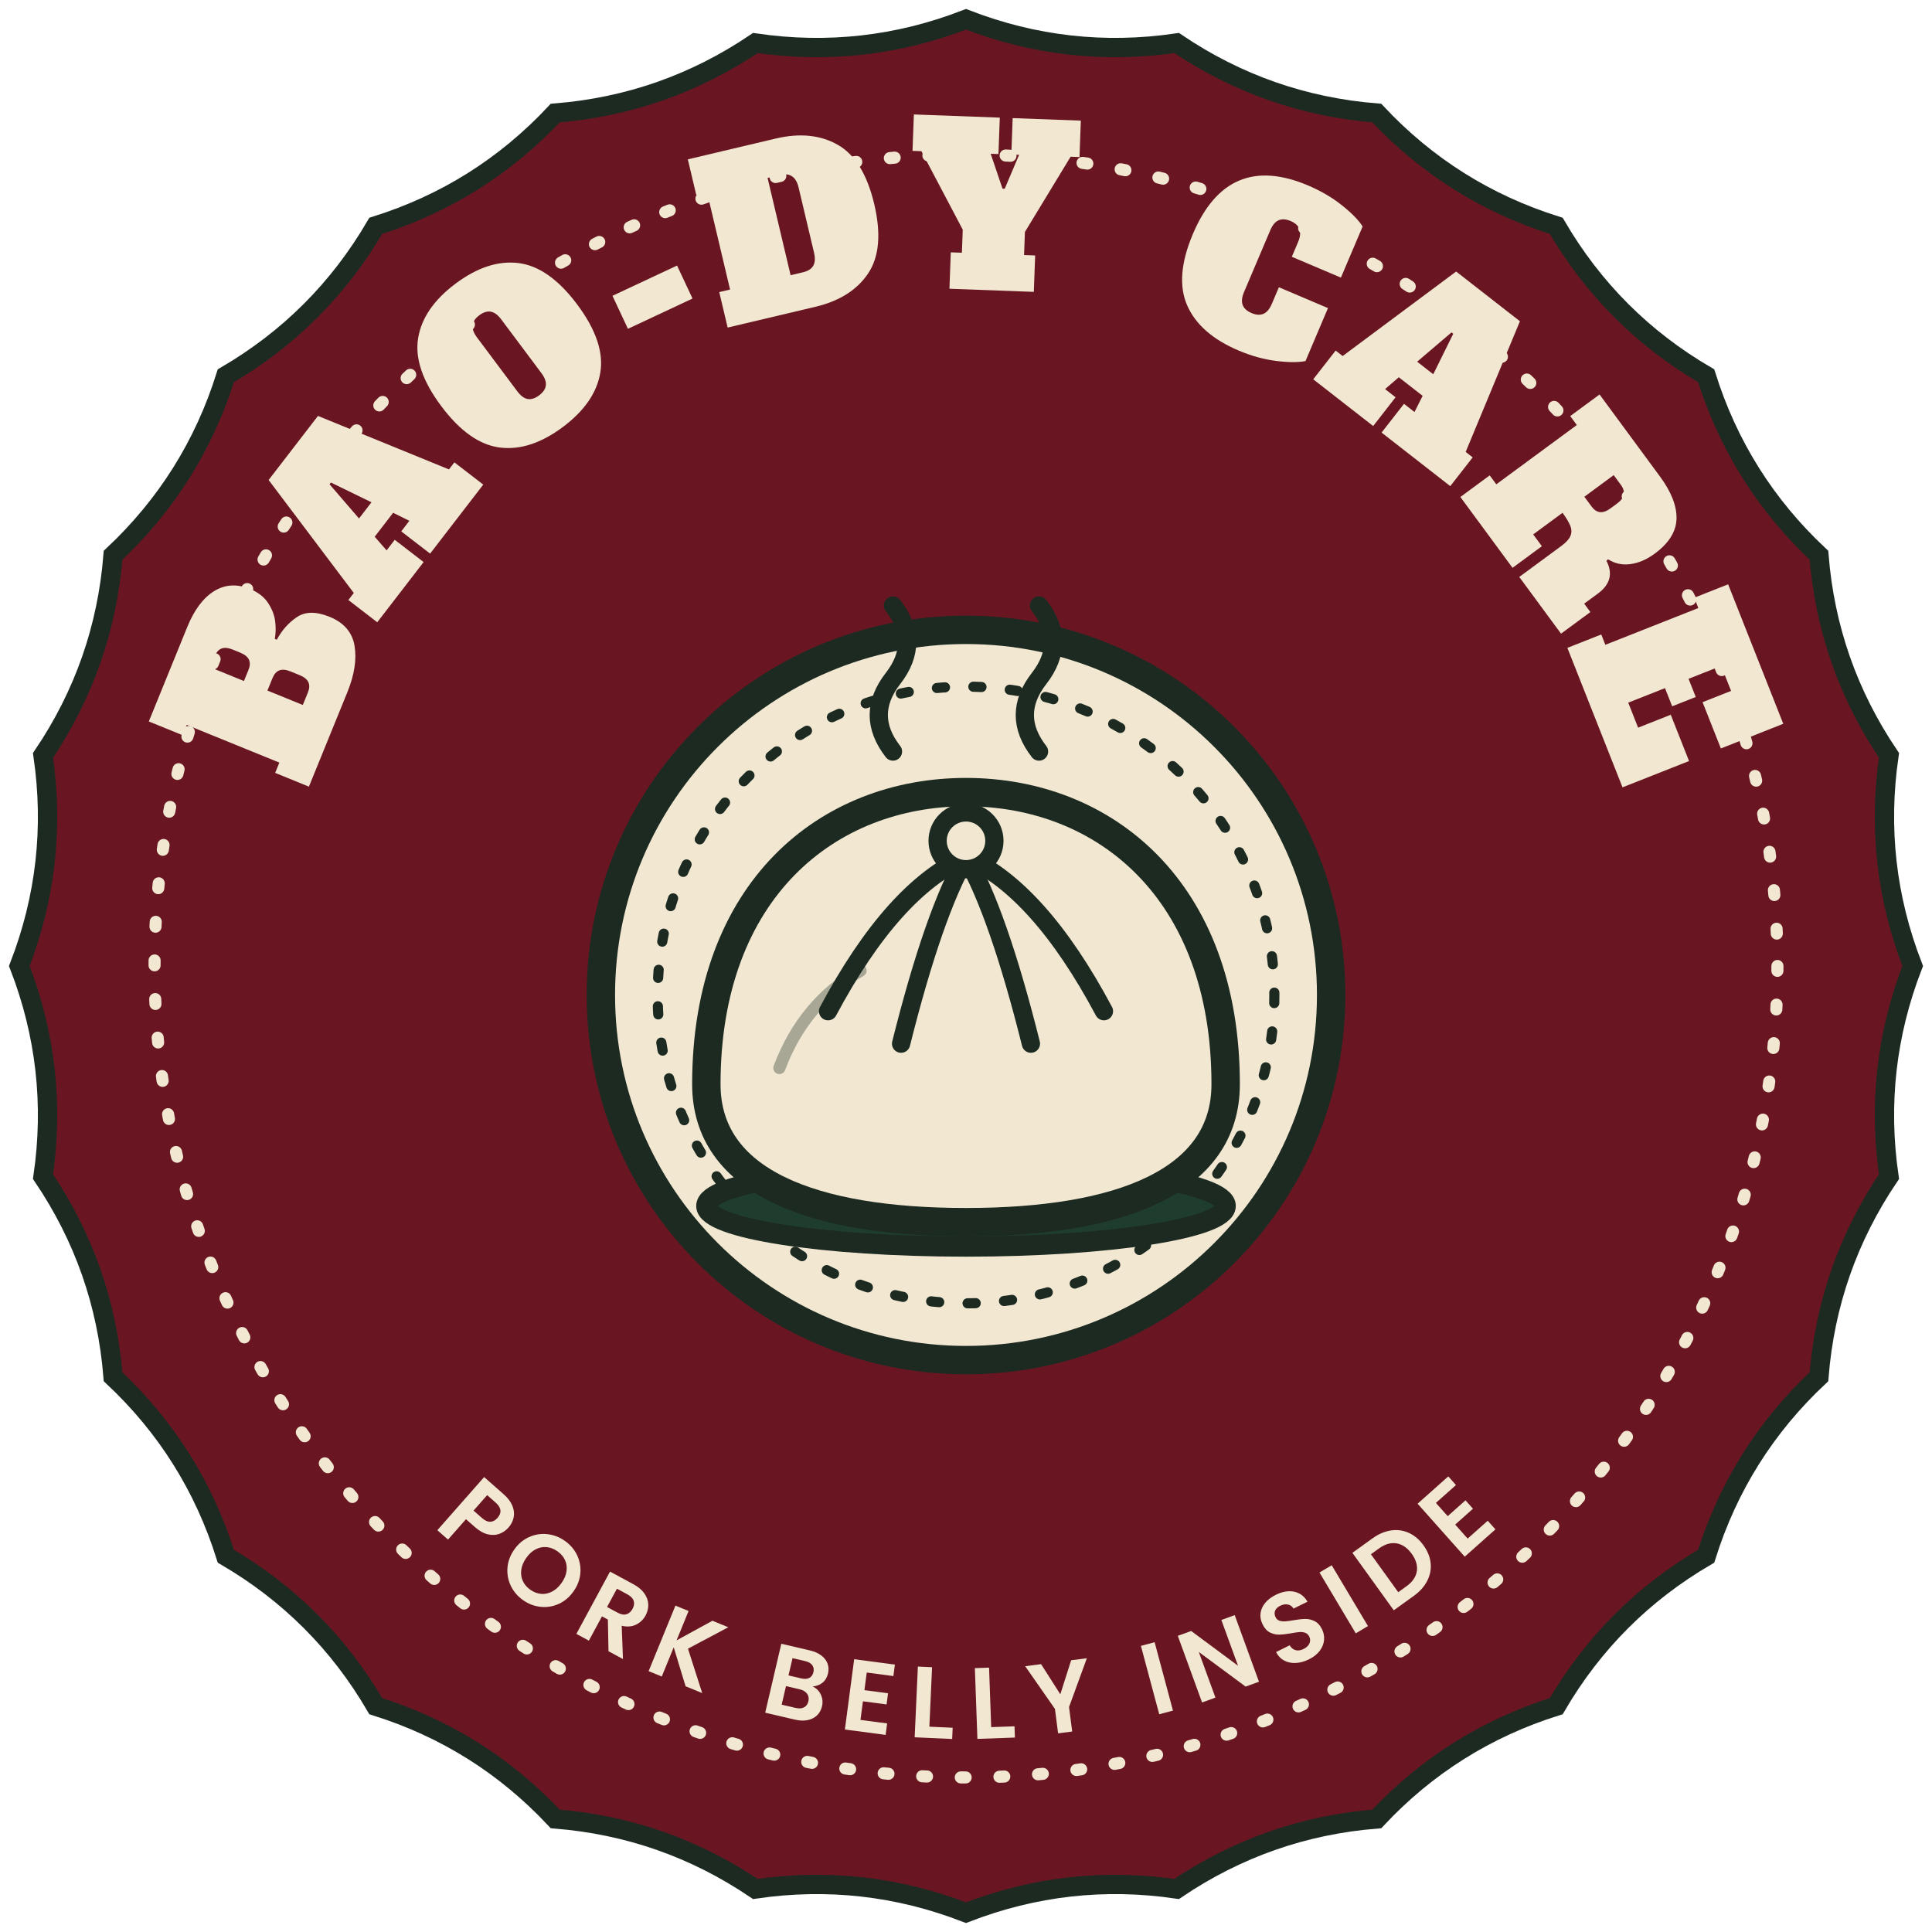
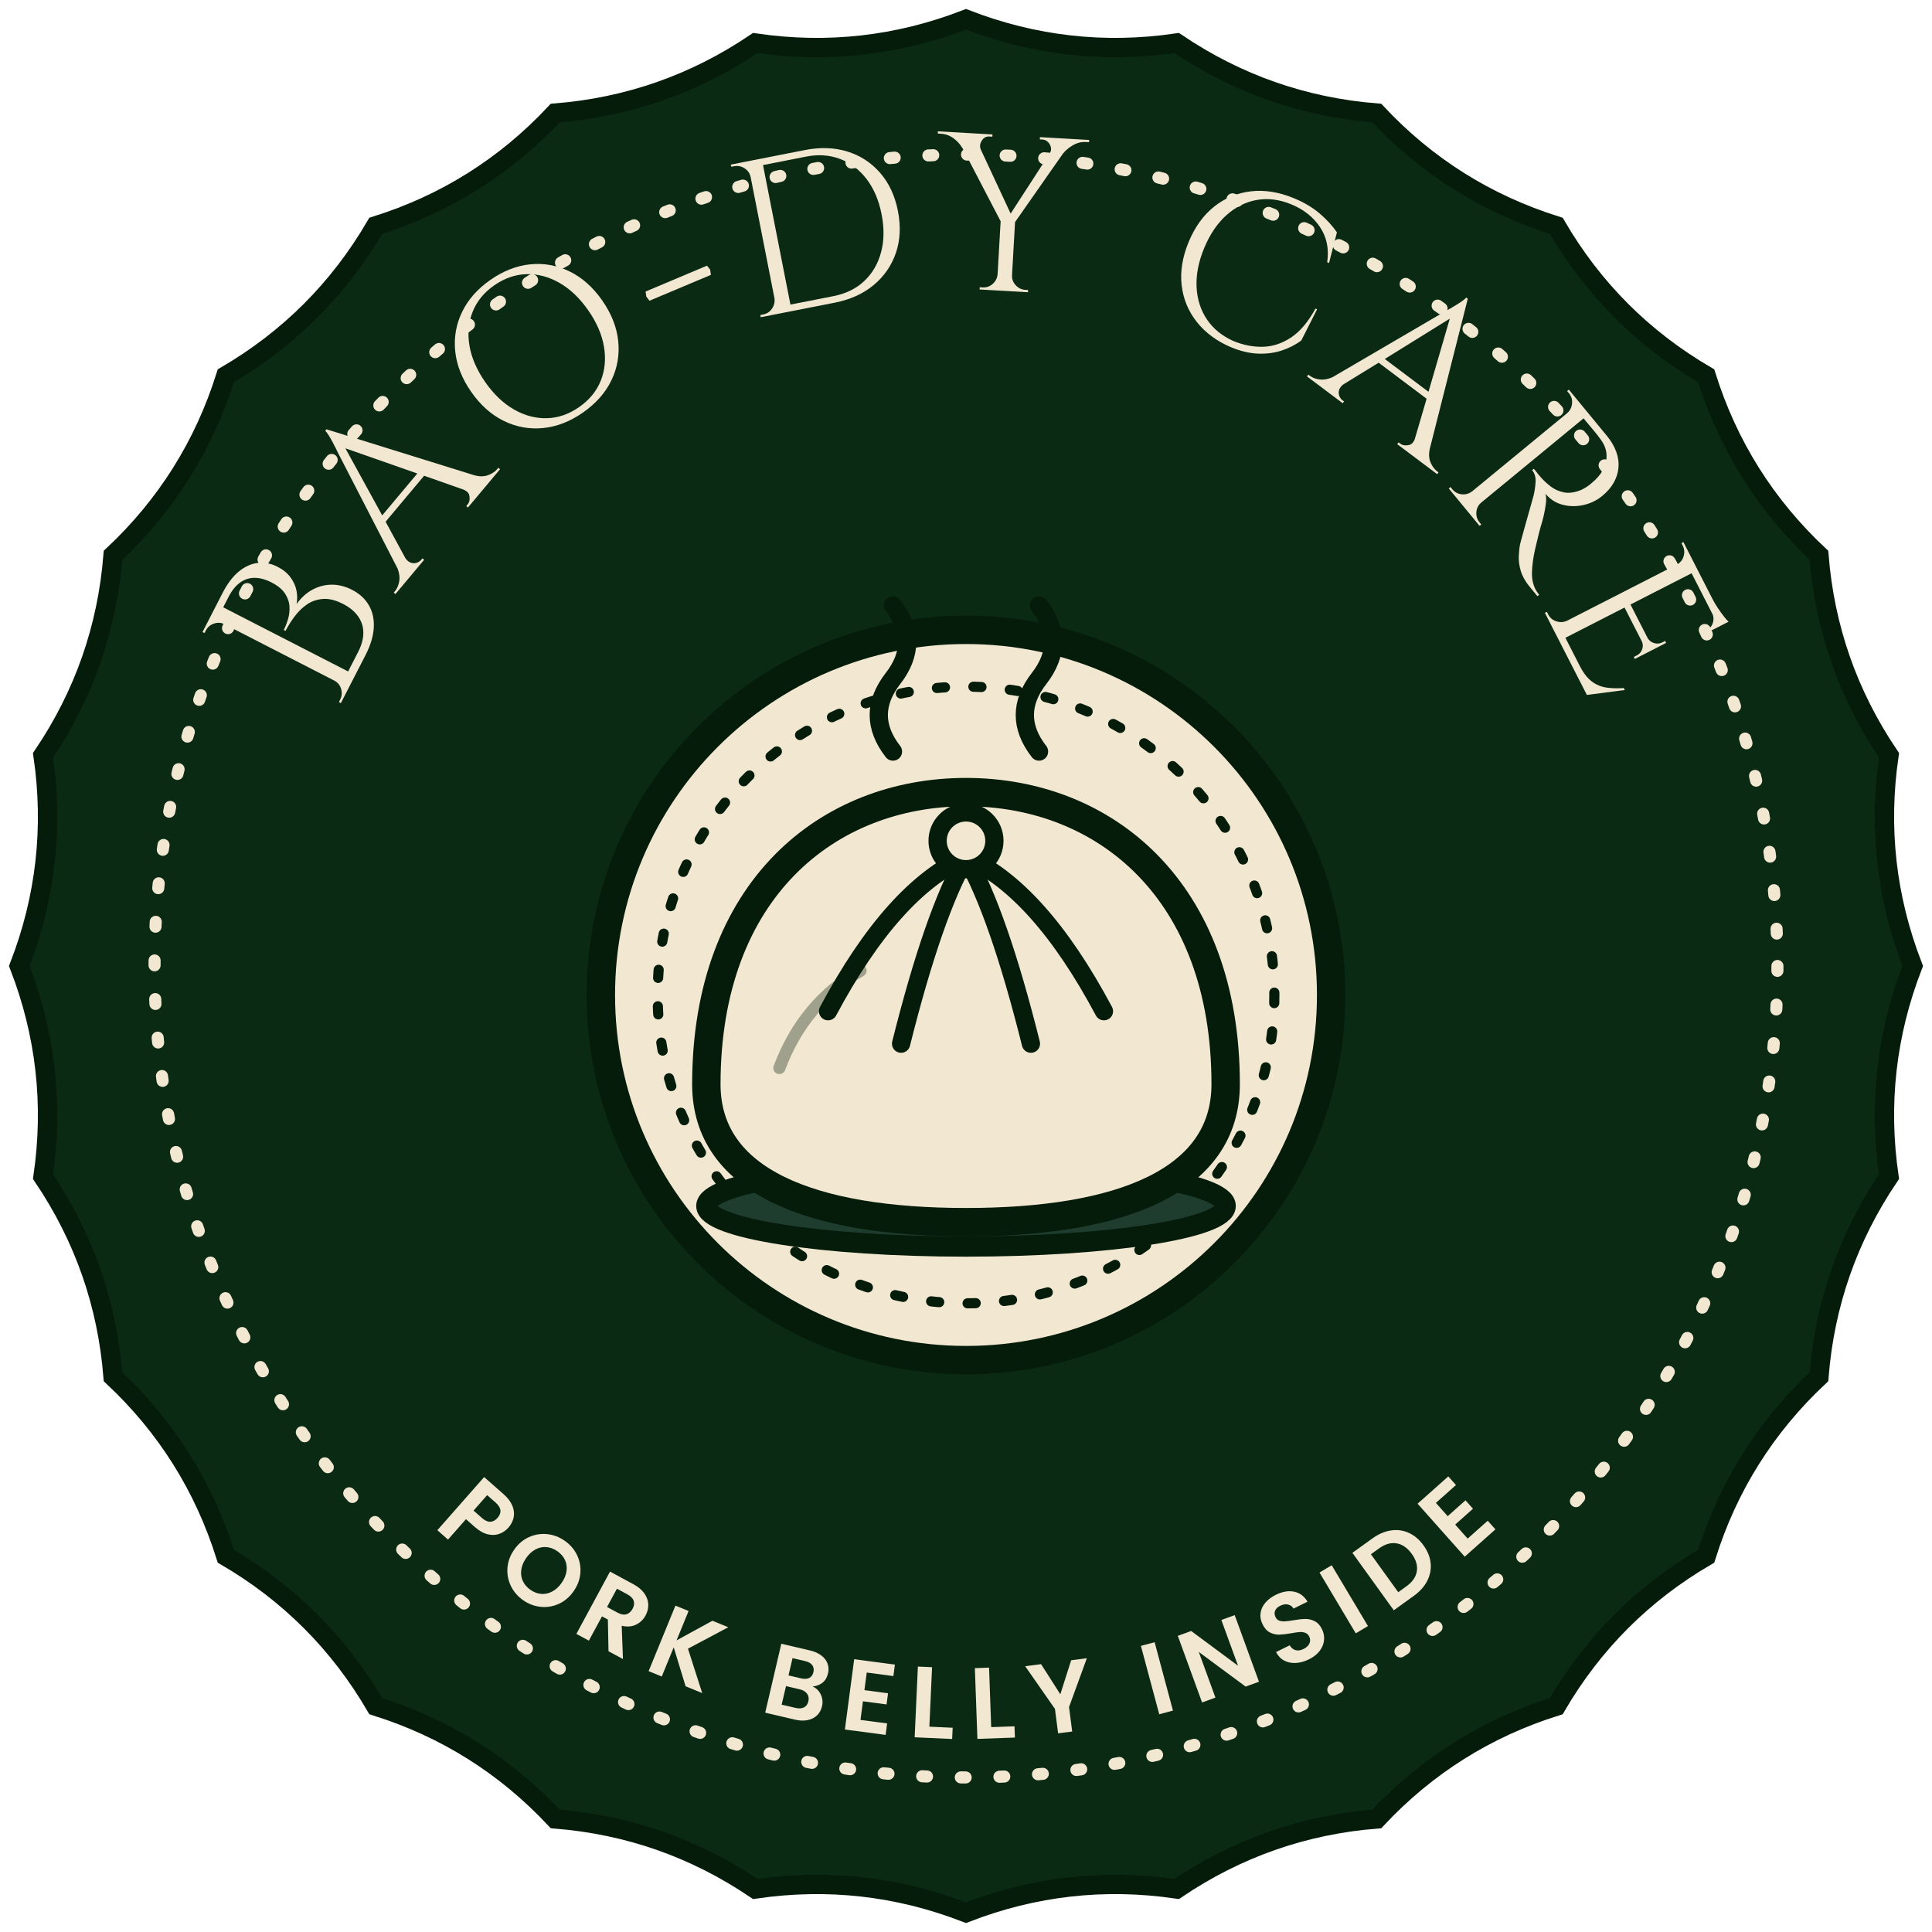
<svg xmlns="http://www.w3.org/2000/svg" viewBox="0 0 400 400">
-   <path d="M396.00,200.00 Q387.81,221.16 391.09,243.61 Q378.39,262.42 376.59,285.04 Q360.03,300.55 353.24,322.20 Q333.64,333.64 322.20,353.24 Q300.55,360.03 285.04,376.59 Q262.42,378.39 243.61,391.09 Q221.16,387.81 200.00,396.00 Q178.84,387.81 156.39,391.09 Q137.58,378.39 114.96,376.59 Q99.45,360.03 77.80,353.24 Q66.36,333.64 46.76,322.20 Q39.97,300.55 23.41,285.04 Q21.61,262.42 8.91,243.61 Q12.19,221.16 4.00,200.00 Q12.19,178.84 8.91,156.39 Q21.61,137.58 23.41,114.96 Q39.97,99.45 46.76,77.80 Q66.36,66.36 77.80,46.76 Q99.45,39.97 114.96,23.41 Q137.58,21.61 156.39,8.91 Q178.84,12.19 200.00,4.00 Q221.16,12.19 243.61,8.91 Q262.42,21.61 285.04,23.41 Q300.55,39.97 322.20,46.76 Q333.64,66.36 353.24,77.80 Q360.03,99.45 376.59,114.96 Q378.39,137.58 391.09,156.39 Q387.81,178.84 396.00,200.00 Z" fill="#6A1622" stroke="#1D2A22" stroke-width="4" />
+   <path d="M396.00,200.00 Q387.81,221.16 391.09,243.61 Q378.39,262.42 376.59,285.04 Q360.03,300.55 353.24,322.20 Q333.64,333.64 322.20,353.24 Q300.55,360.03 285.04,376.59 Q262.42,378.39 243.61,391.09 Q221.16,387.81 200.00,396.00 Q178.84,387.81 156.39,391.09 Q137.58,378.39 114.96,376.59 Q99.45,360.03 77.80,353.24 Q66.36,333.64 46.76,322.20 Q39.97,300.55 23.41,285.04 Q21.61,262.42 8.91,243.61 Q12.19,221.16 4.00,200.00 Q12.19,178.84 8.91,156.39 Q21.61,137.58 23.41,114.96 Q39.97,99.45 46.76,77.80 Q66.36,66.36 77.80,46.76 Q99.45,39.97 114.96,23.41 Q137.58,21.61 156.39,8.91 Q178.84,12.19 200.00,4.00 Q221.16,12.19 243.61,8.91 Q262.42,21.61 285.04,23.41 Q300.55,39.97 322.20,46.76 Q333.64,66.36 353.24,77.80 Q360.03,99.45 376.59,114.96 Q378.39,137.58 391.09,156.39 Q387.81,178.84 396.00,200.00 Z" fill="#0B2A14" stroke="#051C0A" stroke-width="4" />
  <circle cx="200" cy="200" r="168" fill="none" stroke="#F2E8D2" stroke-width="2.5" stroke-dasharray="1 7" stroke-linecap="round" />
  <g fill="#F2E8D2">
-     <g transform="translate(70.33 147.21) rotate(-67.85)">
-       <path transform="translate(-17.82 0) scale(0.046 -0.046)" d="M20 164H70V614H20V778H479Q604 778 674 727Q744 676 744 581Q744 522 716 481.5Q688 441 650.5 420.5Q613 400 578 393V383Q649 376 706 338Q763 300 763 202Q763 97 684 48.5Q605 0 479 0H20ZM404 450Q433 450 447.5 465.5Q462 481 462 514V550Q462 583 447.5 598.5Q433 614 404 614H350V450ZM411 164Q440 164 454.5 179.5Q469 195 469 228V272Q469 305 454.5 320.5Q440 336 411 336H350V164Z" />
+     <g transform="translate(75.46 136.05) rotate(-62.82)">
+       <path transform="translate(-13.48 0) scale(0.046 -0.046)" d="M137 73V627Q137 653 118 671.5Q99 690 73 690H61L60 700H259Q329 700 377.5 679Q426 658 451 620.5Q476 583 476 533Q476 491 460 459.5Q444 428 419 408.5Q394 389 366 381Q419 373 457.5 346Q496 319 516.5 278.5Q537 238 537 188Q537 132 510 89.5Q483 47 430.5 23.5Q378 0 304 0H60L61 10H73Q99 10 118 28.5Q137 47 137 73ZM202 668V36H300Q352 36 388 54.5Q424 73 443 109Q462 145 462 195Q462 251 440.5 286Q419 321 385 339Q351 357 311.5 363.5Q272 370 236 370V379Q259 379 287 384Q315 389 341 404Q367 419 384 448.5Q401 478 401 526Q401 571 384.5 603Q368 635 335.5 651.5Q303 668 255 668Z" />
    </g>
-     <g transform="translate(89.08 114.58) rotate(-52.40)">
-       <path transform="translate(-18.54 0) scale(0.046 -0.046)" d="M754 164H794V0H402V164H462L446 244H310L294 164H354V0H12V164H52L221 778H585ZM332 350H424L383 549H373Z" />
+     <g transform="translate(92.69 110.08) rotate(-50.04)">
+       <path transform="translate(-16.38 0) scale(0.046 -0.046)" d="M359 714 627 73Q642 39 667 24.5Q692 10 715 10H723V0H498V10H507Q526 10 541 27Q555 41 547 67L481 243H211L142 68Q138 51 142 39Q147 25 158.5 17.5Q170 10 182 10H191V0H-10V10H-1Q22 10 47 25Q68 38 84 66L313 611L319 624Q324 636 331.5 654Q339 672 344.5 689Q350 706 350 714ZM223 273H469L348 594Z" />
    </g>
-     <g transform="translate(116.15 87.89) rotate(-36.79)">
-       <path transform="translate(-18.22 0) scale(0.046 -0.046)" d="M14 389Q14 600 113.5 696Q213 792 396 792Q579 792 678.5 696Q778 600 778 389Q778 178 678.5 82Q579 -14 396 -14Q213 -14 113.5 82Q14 178 14 389ZM464 238V540Q464 578 447 596Q430 614 396 614Q362 614 345 596Q328 578 328 540V238Q328 199 345 181.5Q362 164 396 164Q430 164 447 182Q464 200 464 238Z" />
+     <g transform="translate(119.93 85.16) rotate(-34.88)">
+       <path transform="translate(-19.27 0) scale(0.046 -0.046)" d="M429 714Q536 714 617 668.5Q698 623 743.5 541Q789 459 789 350Q789 241 743.5 159Q698 77 617 31.5Q536 -14 429 -14Q323 -14 242 31.5Q161 77 115.5 159Q70 241 70 350Q70 459 115.5 541Q161 623 242 668.5Q323 714 429 714ZM429 16Q514 16 577.5 58Q641 100 676.5 175Q712 250 712 350Q712 450 676.5 525Q641 600 577.5 642Q514 684 429 684Q345 684 281.5 642Q218 600 182.5 525Q147 450 147 350Q147 250 182.5 175Q218 100 281.5 58Q345 16 429 16Z" />
    </g>
-     <g transform="translate(140.58 73.23) rotate(-25.11)">
-       <path transform="translate(-8.95 0) scale(0.046 -0.046)" d="M34 199V363H355V199Z" />
+     <g transform="translate(145.63 70.99) rotate(-22.85)">
+       <path transform="translate(-8.74 0) scale(0.046 -0.046)" d="M40 314H340L346 292L340 269H40L34 292Z" />
    </g>
-     <g transform="translate(167.75 63.77) rotate(-13.32)">
-       <path transform="translate(-18.49 0) scale(0.046 -0.046)" d="M20 164H70V613H20V778H426Q593 778 691.5 686.5Q790 595 790 389Q790 183 691.5 91.5Q593 0 426 0H20ZM408 164Q442 164 459 182Q476 200 476 238V540Q476 614 408 614H350V164Z" />
+     <g transform="translate(173.01 62.63) rotate(-11.12)">
+       <path transform="translate(-18.56 0) scale(0.046 -0.046)" d="M399 700Q506 700 586.5 656.5Q667 613 712.5 534Q758 455 758 350Q758 245 712.5 166.5Q667 88 586.5 44Q506 0 399 0H60V10H73Q99 10 117.5 28.5Q136 47 137 73V627Q137 653 118 671.5Q99 690 73 690H61L60 700ZM202 670V30H399Q485 30 548.5 70Q612 110 647.5 182Q683 254 683 350Q683 446 647.5 518Q612 590 548 630Q484 670 399 670Z" />
    </g>
-     <g transform="translate(205.17 60.10) rotate(2.12)">
-       <path transform="translate(-17.85 0) scale(0.046 -0.046)" d="M457 778H764V614H724L531 268V164H581V0H201V164H251V268L52 614H12V778H399V614H364L423 459H433L492 614H457Z" />
+     <g transform="translate(207.98 60.23) rotate(3.27)">
+       <path transform="translate(-15.20 0) scale(0.046 -0.046)" d="M497 628Q506 642 502 656.5Q498 671 487 680.5Q476 690 462 690H450V700H672V690H658Q627 690 600 672Q573 654 557 631L360 312V73Q360 47 379 28.5Q398 10 424 10H436V0H218V10H231Q257 10 275.5 28.5Q294 47 295 73V312L105 631H104Q90 654 63 672Q36 690 4 690H-10V700H236V690H223Q201 690 190 670Q178 650 187 630L338 349L497 628Z" />
    </g>
-     <g transform="translate(254.69 71.13) rotate(23.00)">
-       <path transform="translate(-16.61 0) scale(0.046 -0.046)" d="M14 389Q14 792 406 792Q501 792 582.5 769Q664 746 704 718V468H464V540Q464 578 447 596Q430 614 396 614Q362 614 345 596Q328 578 328 540V238Q328 200 345 182Q362 164 396 164Q430 164 447 182Q464 200 464 238V319H704V60Q663 32 582.5 9Q502 -14 408 -14Q219 -14 116.5 82Q14 178 14 389Z" />
+     <g transform="translate(253.53 70.64) rotate(22.48)">
+       <path transform="translate(-17.48 0) scale(0.046 -0.046)" d="M710 292 698 135Q672 92 632.5 58.5Q593 25 539.5 5.5Q486 -14 417 -14Q313 -13 232 32Q151 77 105.5 158.5Q60 240 60 351Q60 460 105 541.5Q150 623 231.5 668.5Q313 714 423 714Q497 714 556.5 694.5Q616 675 660 646L680 505H671Q649 593 581 638.5Q513 684 423 684Q335 684 270.5 642.5Q206 601 170.5 526.5Q135 452 135 352Q135 252 170.5 177Q206 102 269.5 60Q333 18 417 16Q488 16 548.5 42.5Q609 69 650 129.5Q691 190 702 292Z" />
    </g>
-     <g transform="translate(286.08 89.59) rotate(37.94)">
-       <path transform="translate(-18.54 0) scale(0.046 -0.046)" d="M754 164H794V0H402V164H462L446 244H310L294 164H354V0H12V164H52L221 778H585ZM332 350H424L383 549H373Z" />
+     <g transform="translate(284.06 88.04) rotate(36.90)">
+       <path transform="translate(-16.38 0) scale(0.046 -0.046)" d="M359 714 627 73Q642 39 667 24.5Q692 10 715 10H723V0H498V10H507Q526 10 541 27Q555 41 547 67L481 243H211L142 68Q138 51 142 39Q147 25 158.5 17.5Q170 10 182 10H191V0H-10V10H-1Q22 10 47 25Q68 38 84 66L313 611L319 624Q324 636 331.5 654Q339 672 344.5 689Q350 706 350 714ZM223 273H469L348 594Z" />
    </g>
-     <g transform="translate(312.72 116.97) rotate(53.63)">
-       <path transform="translate(-18.40 0) scale(0.046 -0.046)" d="M20 164H70V614H20V778H479Q608 778 676 725Q744 672 744 553Q744 486 717 437Q690 388 640 369L641 359Q737 344 737 241V164H784V0H467V235Q467 274 455.5 294Q444 314 419.5 321Q395 328 350 328V164H416V0H20ZM404 450Q433 450 447.5 465.5Q462 481 462 514V550Q462 583 447.5 598.5Q433 614 404 614H350V450Z" />
+     <g transform="translate(308.09 111.02) rotate(50.54)">
+       <path transform="translate(-15.57 0) scale(0.046 -0.046)" d="M137 73V627Q136 653 117.5 671.5Q99 690 73 690H60V700H330Q375 700 411.5 687Q448 674 473 649.5Q498 625 511.5 590.5Q525 556 525 512Q525 464 502.5 420Q480 376 441.5 348.5Q403 321 355 321Q372 314 392 292.5Q412 271 427 251L441 232Q454 212 474.5 184Q495 156 516 129Q537 102 552 86Q572 64 592 47Q612 30 635.5 20Q659 10 688 10V0H633Q587 0 553.5 14Q520 28 497 48.5Q474 69 458 88Q455 92 441.5 111Q428 130 409.5 156.5Q391 183 373 209Q355 235 342 253.5Q329 272 327 275Q308 300 285 321Q262 342 235 342V352H251Q266 351 288 352Q314 353 345 360Q376 367 403 389Q430 411 444 456Q447 467 449 483.5Q451 500 450 516Q449 584 415.5 624.5Q382 665 326 668Q298 670 268.5 669.5Q239 669 219 669H202V73Q202 47 221 28.5Q240 10 266 10H278V0H60V10H73Q99 10 117.5 28.5Q136 47 137 73Z" />
    </g>
-     <g transform="translate(330.20 148.53) rotate(68.43)">
-       <path transform="translate(-16.40 0) scale(0.046 -0.046)" d="M20 0V164H70V614H20V778H695V476H471V614H350V456H438V342H350V164H471V322H695V0Z" />
+     <g transform="translate(324.64 136.24) rotate(62.91)">
+       <path transform="translate(-13.27 0) scale(0.046 -0.046)" d="M533 162 475 0H60V10H73Q99 10 117.5 28.5Q136 47 137 73V627Q137 653 118 671.5Q99 690 73 690H61L60 700H350Q372 700 396.5 703Q421 706 442 710Q463 714 472 718V592H462V610Q462 634 445 652Q431 666 412 669H202V360H371Q391 361 405 375.5Q419 390 419 410V424H429V266H419V281Q419 301 405 315.5Q391 330 371 330H202V31H345Q398 31 431.5 47.5Q465 64 486 94Q507 124 523 162Z" />
    </g>
  </g>
  <g fill="#F2E8D2">
    <g transform="translate(94.25 320.07) rotate(41.37)">
      <path transform="translate(-6.38 0) scale(0.021 -0.021)" d="M326 268H209V0H69V698H326Q407 698 464 670Q521 642 549.5 593Q578 544 578 482Q578 426 551.5 377Q525 328 468.5 298Q412 268 326 268ZM434 482Q434 584 320 584H209V381H320Q378 381 406 407.5Q434 434 434 482Z" />
    </g>
    <g transform="translate(108.39 331.18) rotate(34.93)">
      <path transform="translate(-8.24 0) scale(0.021 -0.021)" d="M35 351Q35 453 83 534.5Q131 616 213 662Q295 708 393 708Q492 708 573.5 662Q655 616 702.5 534.5Q750 453 750 351Q750 248 702.5 166.5Q655 85 573 39Q491 -7 393 -7Q295 -7 213 39Q131 85 83 166.5Q35 248 35 351ZM606 351Q606 421 579 473.5Q552 526 504 554Q456 582 393 582Q330 582 281.5 554Q233 526 206 473.5Q179 421 179 351Q179 281 206 228Q233 175 281.5 146.5Q330 118 393 118Q456 118 504 146.5Q552 175 579 228Q606 281 606 351Z" />
    </g>
    <g transform="translate(123.98 340.79) rotate(28.37)">
      <path transform="translate(-6.73 0) scale(0.021 -0.021)" d="M429 0 275 272H209V0H69V698H331Q412 698 469 669.5Q526 641 554.5 592.5Q583 544 583 484Q583 415 543 359.5Q503 304 424 283L591 0ZM209 377H326Q383 377 411 404.5Q439 432 439 481Q439 529 411 555.5Q383 582 326 582H209Z" />
    </g>
    <g transform="translate(139.39 348.08) rotate(22.26)">
      <path transform="translate(-6.96 0) scale(0.021 -0.021)" d="M463 0 209 311V0H69V698H209V385L463 698H632L344 352L640 0Z" />
    </g>
    <g transform="translate(163.59 355.80) rotate(13.15)">
      <path transform="translate(-6.75 0) scale(0.021 -0.021)" d="M600 189Q600 133 572.5 90.5Q545 48 493 24Q441 0 370 0H69V698H357Q428 698 479.5 675Q531 652 557.5 611Q584 570 584 518Q584 457 551.5 416Q519 375 465 358Q524 347 562 299Q600 251 600 189ZM209 410H337Q387 410 414 432.5Q441 455 441 497Q441 539 414 562Q387 585 337 585H209ZM458 206Q458 251 428 276.5Q398 302 347 302H209V114H350Q401 114 429.5 138Q458 162 458 206Z" />
    </g>
    <g transform="translate(179.03 358.62) rotate(7.53)">
      <path transform="translate(-5.59 0) scale(0.021 -0.021)" d="M209 585V410H444V299H209V114H474V0H69V699H474V585Z" />
    </g>
    <g transform="translate(192.74 359.84) rotate(2.60)">
      <path transform="translate(-4.82 0) scale(0.021 -0.021)" d="M209 111H439V0H69V698H209Z" />
    </g>
    <g transform="translate(205.73 359.90) rotate(-2.05)">
      <path transform="translate(-4.82 0) scale(0.021 -0.021)" d="M209 111H439V0H69V698H209Z" />
    </g>
    <g transform="translate(220.53 358.68) rotate(-7.37)">
      <path transform="translate(-6.68 0) scale(0.021 -0.021)" d="M624 698 388 243V0H248V243L11 698H169L319 379L468 698Z" />
    </g>
    <g transform="translate(241.43 354.54) rotate(-15.01)">
      <path transform="translate(-2.92 0) scale(0.021 -0.021)" d="M209 698V0H69V698Z" />
    </g>
    <g transform="translate(254.77 350.33) rotate(-20.02)">
      <path transform="translate(-7.72 0) scale(0.021 -0.021)" d="M666 0H526L209 479V0H69V699H209L526 219V699H666Z" />
    </g>
    <g transform="translate(270.83 343.47) rotate(-26.28)">
      <path transform="translate(-6.39 0) scale(0.021 -0.021)" d="M51 201H201Q204 158 231.5 133Q259 108 307 108Q356 108 384 131.5Q412 155 412 193Q412 224 393 244Q374 264 345.5 275.5Q317 287 267 301Q199 321 156.5 340.5Q114 360 83.5 399.5Q53 439 53 505Q53 567 84 613Q115 659 171 683.5Q227 708 299 708Q407 708 474.5 655.5Q542 603 549 509H395Q393 545 364.5 568.5Q336 592 289 592Q248 592 223.5 571Q199 550 199 510Q199 482 217.5 463.5Q236 445 263.5 433.5Q291 422 341 407Q409 387 452 367Q495 347 526 307Q557 267 557 202Q557 146 528 98Q499 50 443 21.5Q387 -7 310 -7Q237 -7 178.5 18Q120 43 86 90Q52 137 51 201Z" />
    </g>
    <g transform="translate(281.96 337.41) rotate(-30.81)">
      <path transform="translate(-2.92 0) scale(0.021 -0.021)" d="M209 698V0H69V698Z" />
    </g>
    <g transform="translate(293.50 329.84) rotate(-35.76)">
      <path transform="translate(-7.53 0) scale(0.021 -0.021)" d="M681 348Q681 243 635.5 164.5Q590 86 506.5 43Q423 0 313 0H69V698H313Q423 698 506.5 655Q590 612 635.5 532.5Q681 453 681 348ZM538 348Q538 457 478 518.5Q418 580 308 580H209V119H308Q418 119 478 179Q538 239 538 348Z" />
    </g>
    <g transform="translate(306.35 319.54) rotate(-41.66)">
      <path transform="translate(-5.59 0) scale(0.021 -0.021)" d="M209 585V410H444V299H209V114H474V0H69V699H474V585Z" />
    </g>
  </g>
  <g transform="translate(116.00 122.00) scale(0.84)">
-     <circle cx="100" cy="100" r="90" fill="#F2E8D2" stroke="#1D2A22" stroke-width="7" stroke-linejoin="round" stroke-linecap="round" />
-     <circle cx="100" cy="100" r="76" fill="none" stroke="#1D2A22" stroke-width="2.5" stroke-dasharray="2 7" stroke-linecap="round" />
-     <ellipse cx="100" cy="152" rx="64" ry="10" fill="#1F3D2E" stroke="#1D2A22" stroke-width="5" stroke-linejoin="round" stroke-linecap="round" />
-     <path d="M36,122 C36,74 66,50 100,50 C134,50 164,74 164,122 C164,146 138,156 100,156 C62,156 36,146 36,122 Z" fill="#F2E8D2" stroke="#1D2A22" stroke-width="7" stroke-linejoin="round" stroke-linecap="round" />
-     <path d="M100,66 Q82,74 66,104" fill="none" stroke="#1D2A22" stroke-width="4.5" stroke-linejoin="round" stroke-linecap="round" />
-     <path d="M100,66 Q92,80 84,112" fill="none" stroke="#1D2A22" stroke-width="4.5" stroke-linejoin="round" stroke-linecap="round" />
-     <path d="M100,66 Q108,80 116,112" fill="none" stroke="#1D2A22" stroke-width="4.5" stroke-linejoin="round" stroke-linecap="round" />
-     <path d="M100,66 Q118,74 134,104" fill="none" stroke="#1D2A22" stroke-width="4.5" stroke-linejoin="round" stroke-linecap="round" />
-     <circle cx="100" cy="62" r="7" fill="#F2E8D2" stroke="#1D2A22" stroke-width="4.5" stroke-linejoin="round" stroke-linecap="round" />
-     <path d="M54,118 q6,-16 20,-24" fill="none" stroke="#1D2A22" stroke-width="3" stroke-linecap="round" opacity=".35" />
-     <path d="M82,40 q-7,-9 0,-18 q7,-9 0,-18" fill="none" stroke="#1D2A22" stroke-width="4.5" stroke-linejoin="round" stroke-linecap="round" />
-     <path d="M118,40 q-7,-9 0,-18 q7,-9 0,-18" fill="none" stroke="#1D2A22" stroke-width="4.5" stroke-linejoin="round" stroke-linecap="round" />
+     <circle cx="100" cy="100" r="90" fill="#F2E8D2" stroke="#051C0A" stroke-width="7" stroke-linejoin="round" stroke-linecap="round" />
+     <circle cx="100" cy="100" r="76" fill="none" stroke="#051C0A" stroke-width="2.5" stroke-dasharray="2 7" stroke-linecap="round" />
+     <ellipse cx="100" cy="152" rx="64" ry="10" fill="#1F3D2E" stroke="#051C0A" stroke-width="5" stroke-linejoin="round" stroke-linecap="round" />
+     <path d="M36,122 C36,74 66,50 100,50 C134,50 164,74 164,122 C164,146 138,156 100,156 C62,156 36,146 36,122 Z" fill="#F2E8D2" stroke="#051C0A" stroke-width="7" stroke-linejoin="round" stroke-linecap="round" />
+     <path d="M100,66 Q82,74 66,104" fill="none" stroke="#051C0A" stroke-width="4.5" stroke-linejoin="round" stroke-linecap="round" />
+     <path d="M100,66 Q92,80 84,112" fill="none" stroke="#051C0A" stroke-width="4.5" stroke-linejoin="round" stroke-linecap="round" />
+     <path d="M100,66 Q108,80 116,112" fill="none" stroke="#051C0A" stroke-width="4.5" stroke-linejoin="round" stroke-linecap="round" />
+     <path d="M100,66 Q118,74 134,104" fill="none" stroke="#051C0A" stroke-width="4.5" stroke-linejoin="round" stroke-linecap="round" />
+     <circle cx="100" cy="62" r="7" fill="#F2E8D2" stroke="#051C0A" stroke-width="4.5" stroke-linejoin="round" stroke-linecap="round" />
+     <path d="M54,118 q6,-16 20,-24" fill="none" stroke="#051C0A" stroke-width="3" stroke-linecap="round" opacity=".35" />
+     <path d="M82,40 q-7,-9 0,-18 q7,-9 0,-18" fill="none" stroke="#051C0A" stroke-width="4.5" stroke-linejoin="round" stroke-linecap="round" />
+     <path d="M118,40 q-7,-9 0,-18 q7,-9 0,-18" fill="none" stroke="#051C0A" stroke-width="4.5" stroke-linejoin="round" stroke-linecap="round" />
  </g>
</svg>
